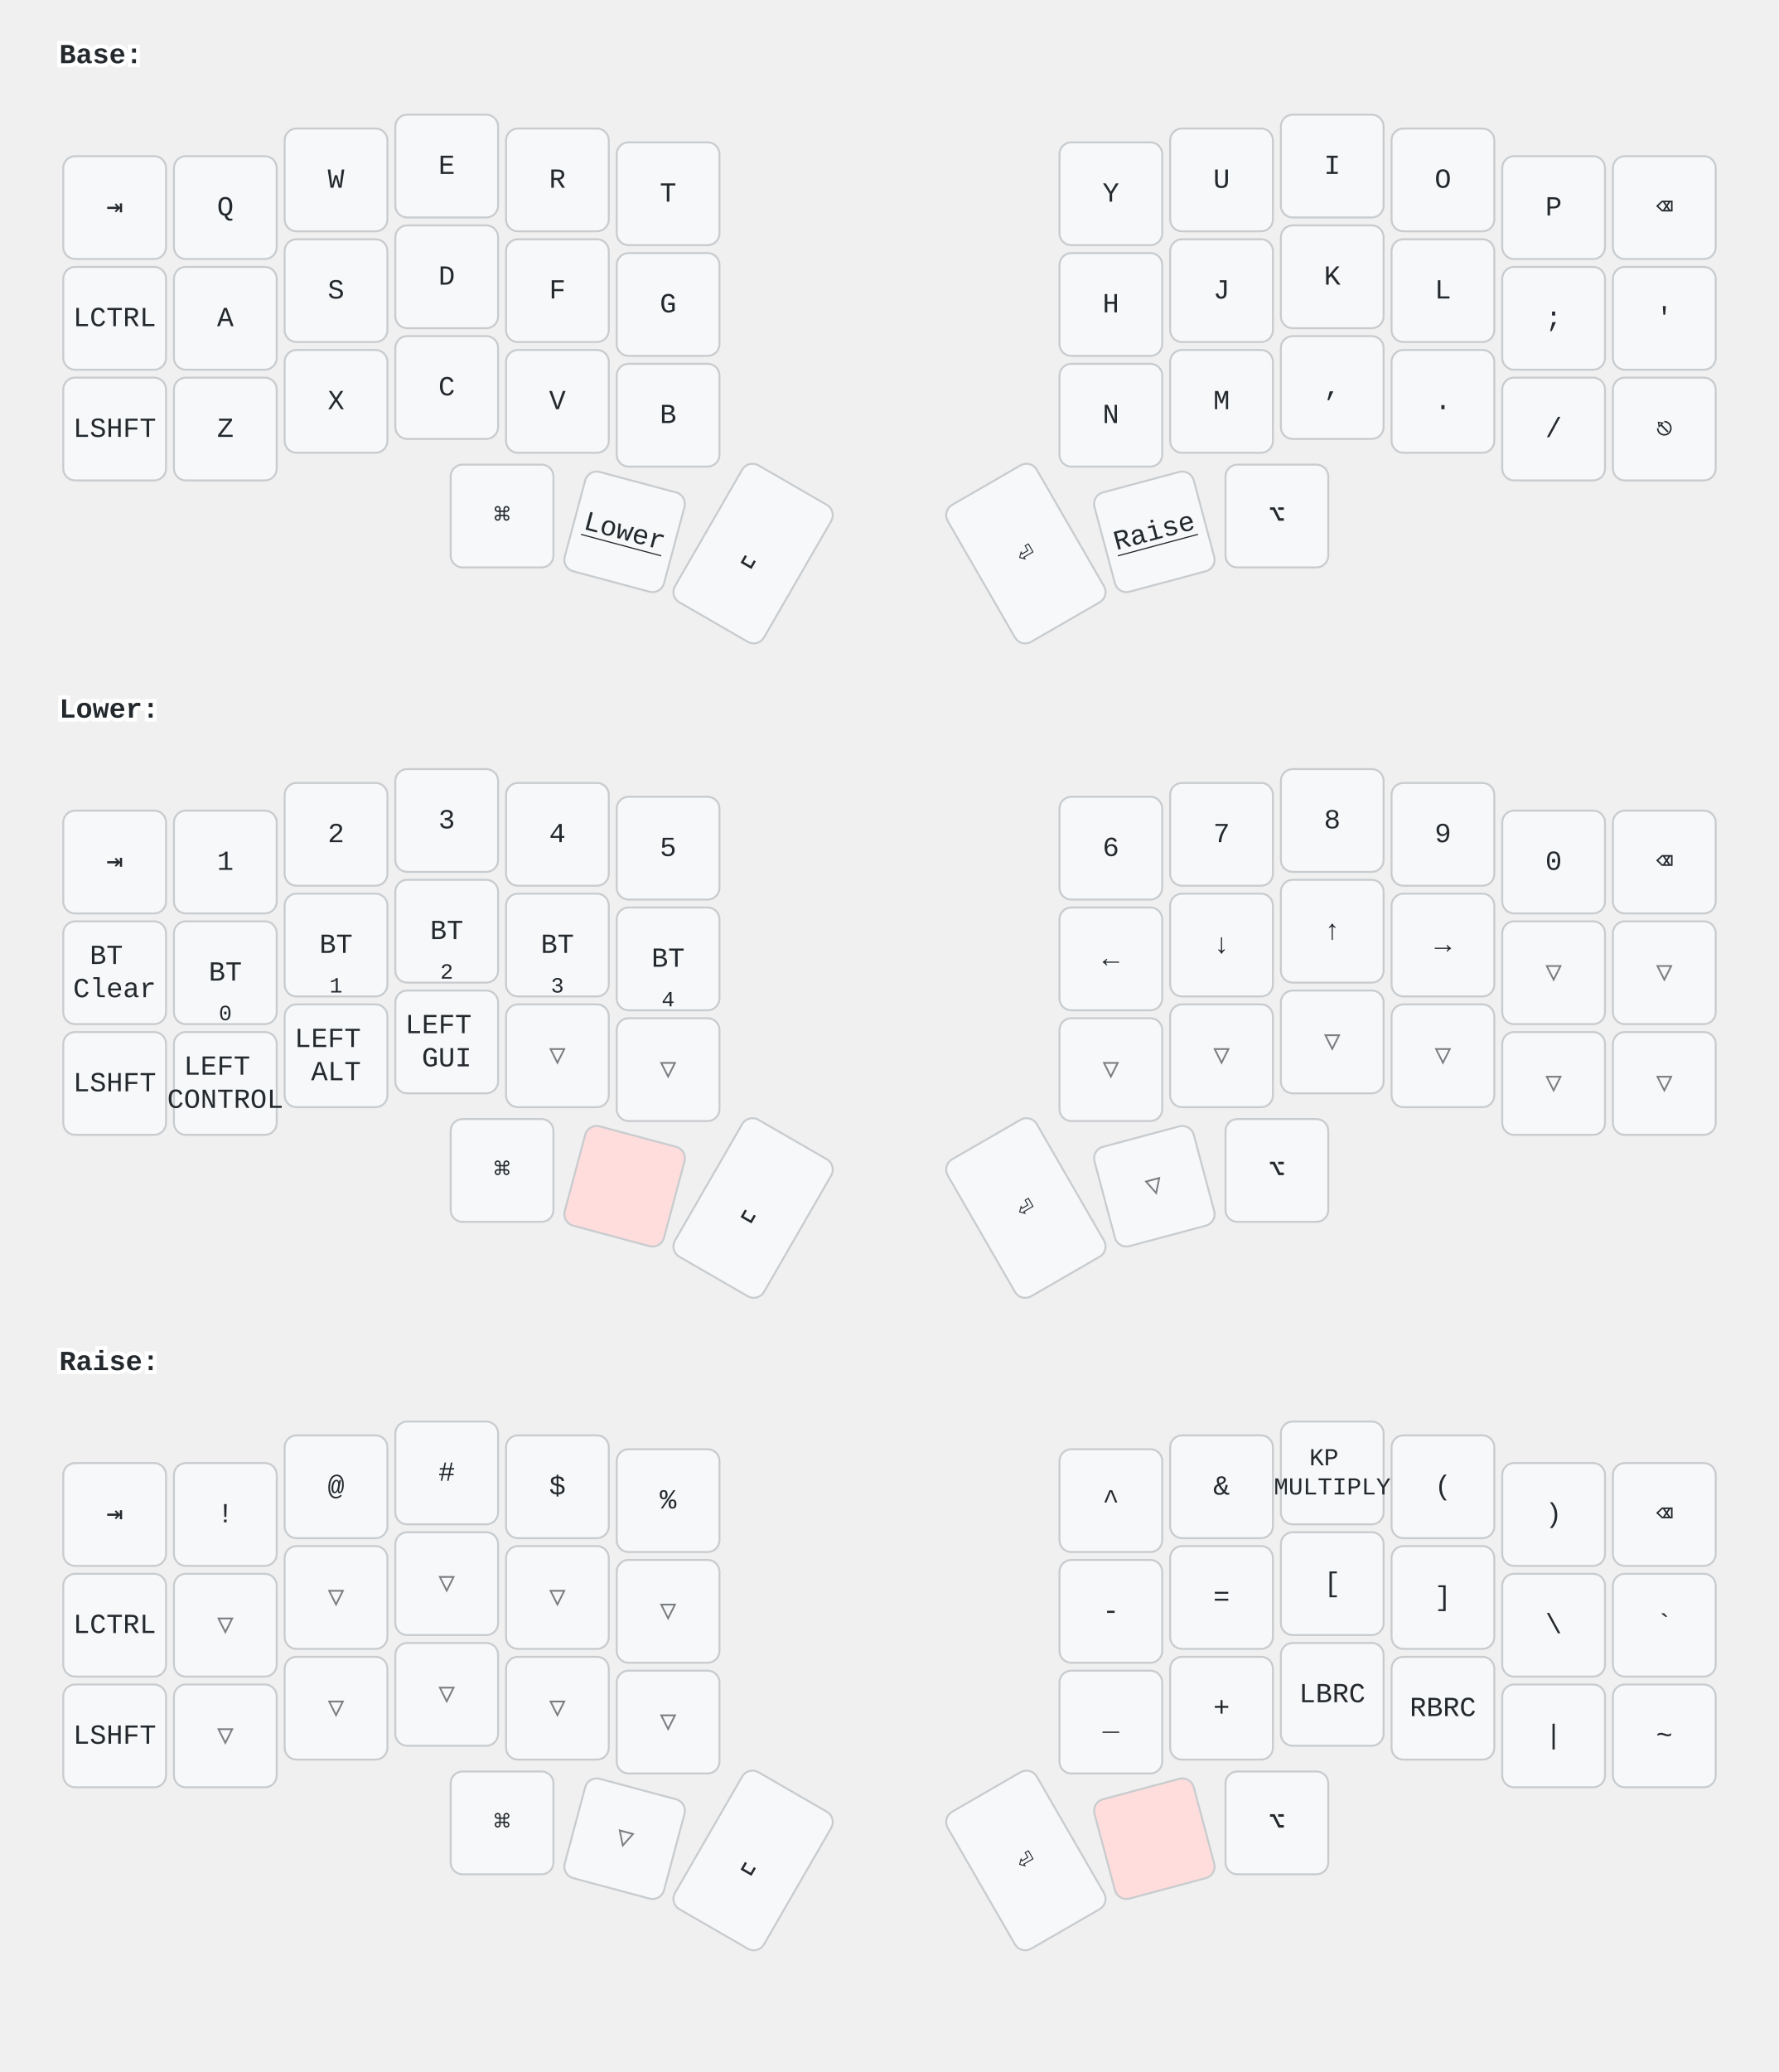
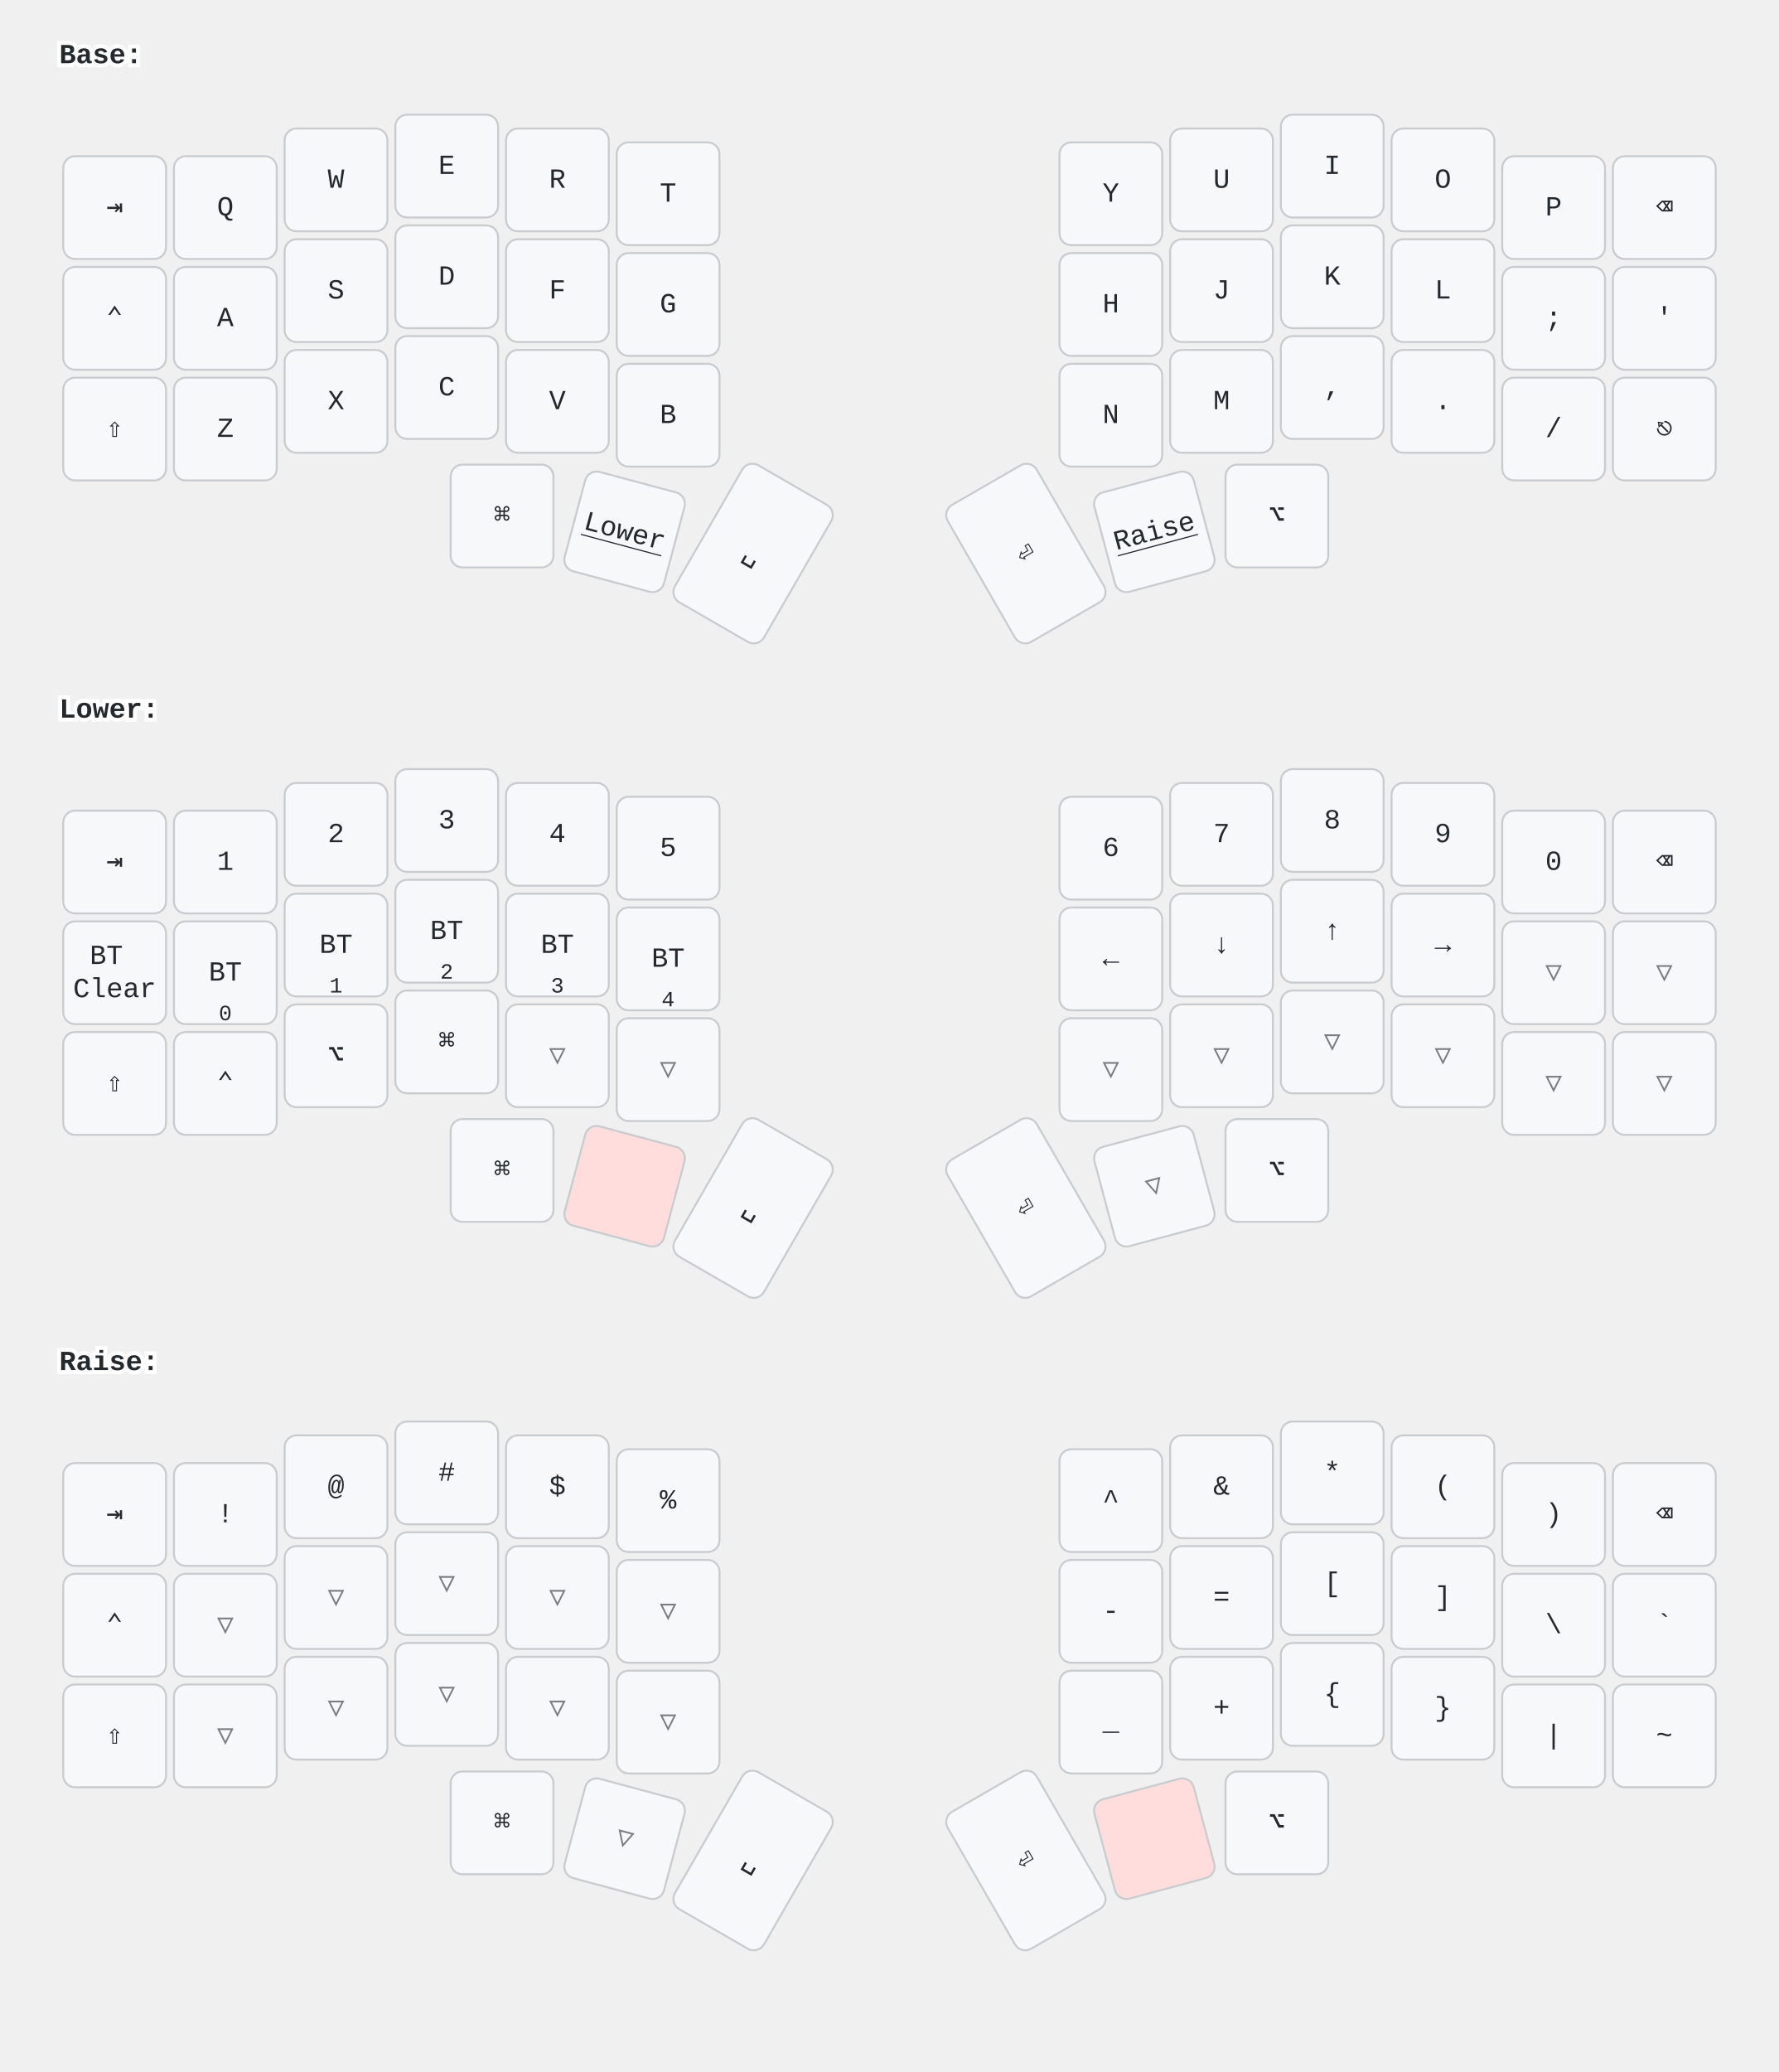
<svg xmlns="http://www.w3.org/2000/svg" width="900" height="1048" viewBox="0 0 900 1048" class="keymap">
  <style>/* inherit to force styles through use tags */
svg path {
    fill: inherit;
}

/* font and background color specifications */
svg.keymap {
    font-family: SFMono-Regular,Consolas,Liberation Mono,Menlo,monospace;
    font-size: 14px;
    font-kerning: normal;
    text-rendering: optimizeLegibility;
    fill: #24292e;
}

/* default key styling */
rect.key {
    fill: #f6f8fa;
}

rect.key, rect.combo {
    stroke: #c9cccf;
    stroke-width: 1;
}

/* default key side styling, only used is draw_key_sides is set */
rect.side {
    filter: brightness(90%);
}

/* color accent for combo boxes */
rect.combo, rect.combo-separate {
    fill: #cdf;
}

/* color accent for held keys */
rect.held, rect.combo.held {
    fill: #fdd;
}

/* color accent for ghost (optional) keys */
rect.ghost, rect.combo.ghost {
    stroke-dasharray: 4, 4;
    stroke-width: 2;
}

text {
    text-anchor: middle;
    dominant-baseline: middle;
}

/* styling for layer labels */
text.label {
    font-weight: bold;
    text-anchor: start;
    stroke: white;
    stroke-width: 4;
    paint-order: stroke;
}

/* styling for optional footer */
text.footer {
    text-anchor: end;
    dominant-baseline: auto;
    stroke: white;
    stroke-width: 4;
    paint-order: stroke;
}

/* styling for combo tap, and key non-tap label text */
text.combo, text.hold, text.shifted, text.left, text.right {
    font-size: 11px;
}

text.hold {
    text-anchor: middle;
    dominant-baseline: auto;
}

text.shifted {
    text-anchor: middle;
    dominant-baseline: hanging;
}

text.left {
    text-anchor: start;
}

text.right {
    text-anchor: end;
}

text.layer-activator {
    text-decoration: underline;
}

/* styling for hold/shifted label text in combo box */
text.combo.hold, text.combo.shifted, text.combo.left, text.combo.right {
    font-size: 8px;
}

/* lighter symbol for transparent keys */
text.trans {
    fill: #7b7e81;
}

/* styling for combo dendrons */
path.combo {
    stroke-width: 1;
    stroke: gray;
    fill: none;
}

/* Start Tabler Icons Cleanup */
/* cannot use height/width with glyphs */
.icon-tabler &gt; path {
    fill: inherit;
    stroke: inherit;
    stroke-width: 2;
}
/* hide tabler's default box */
.icon-tabler &gt; path[stroke="none"][fill="none"] {
    visibility: hidden;
}
/* End Tabler Icons Cleanup */
</style>
  <g transform="translate(30, 0)" class="layer-Base">
    <text x="0" y="28" class="label" id="Base">Base:</text>
    <g transform="translate(0, 56)">
      <g transform="translate(28, 49)" class="key keypos-0">
        <rect rx="6" ry="6" x="-26" y="-26" width="52" height="52" class="key" />
        <text x="0" y="0" class="key tap">⇥</text>
      </g>
      <g transform="translate(84, 49)" class="key keypos-1">
        <rect rx="6" ry="6" x="-26" y="-26" width="52" height="52" class="key" />
        <text x="0" y="0" class="key tap">Q</text>
      </g>
      <g transform="translate(140, 35)" class="key keypos-2">
        <rect rx="6" ry="6" x="-26" y="-26" width="52" height="52" class="key" />
        <text x="0" y="0" class="key tap">W</text>
      </g>
      <g transform="translate(196, 28)" class="key keypos-3">
        <rect rx="6" ry="6" x="-26" y="-26" width="52" height="52" class="key" />
        <text x="0" y="0" class="key tap">E</text>
      </g>
      <g transform="translate(252, 35)" class="key keypos-4">
        <rect rx="6" ry="6" x="-26" y="-26" width="52" height="52" class="key" />
        <text x="0" y="0" class="key tap">R</text>
      </g>
      <g transform="translate(308, 42)" class="key keypos-5">
        <rect rx="6" ry="6" x="-26" y="-26" width="52" height="52" class="key" />
        <text x="0" y="0" class="key tap">T</text>
      </g>
      <g transform="translate(532, 42)" class="key keypos-6">
        <rect rx="6" ry="6" x="-26" y="-26" width="52" height="52" class="key" />
        <text x="0" y="0" class="key tap">Y</text>
      </g>
      <g transform="translate(588, 35)" class="key keypos-7">
        <rect rx="6" ry="6" x="-26" y="-26" width="52" height="52" class="key" />
        <text x="0" y="0" class="key tap">U</text>
      </g>
      <g transform="translate(644, 28)" class="key keypos-8">
        <rect rx="6" ry="6" x="-26" y="-26" width="52" height="52" class="key" />
        <text x="0" y="0" class="key tap">I</text>
      </g>
      <g transform="translate(700, 35)" class="key keypos-9">
        <rect rx="6" ry="6" x="-26" y="-26" width="52" height="52" class="key" />
        <text x="0" y="0" class="key tap">O</text>
      </g>
      <g transform="translate(756, 49)" class="key keypos-10">
        <rect rx="6" ry="6" x="-26" y="-26" width="52" height="52" class="key" />
        <text x="0" y="0" class="key tap">P</text>
      </g>
      <g transform="translate(812, 49)" class="key keypos-11">
        <rect rx="6" ry="6" x="-26" y="-26" width="52" height="52" class="key" />
        <text x="0" y="0" class="key tap">⌫</text>
      </g>
      <g transform="translate(28, 105)" class="key keypos-12">
        <rect rx="6" ry="6" x="-26" y="-26" width="52" height="52" class="key" />
-         <text x="0" y="0" class="key tap">LCTRL</text>
+         <text x="0" y="0" class="key tap">⌃</text>
      </g>
      <g transform="translate(84, 105)" class="key keypos-13">
        <rect rx="6" ry="6" x="-26" y="-26" width="52" height="52" class="key" />
        <text x="0" y="0" class="key tap">A</text>
      </g>
      <g transform="translate(140, 91)" class="key keypos-14">
        <rect rx="6" ry="6" x="-26" y="-26" width="52" height="52" class="key" />
        <text x="0" y="0" class="key tap">S</text>
      </g>
      <g transform="translate(196, 84)" class="key keypos-15">
        <rect rx="6" ry="6" x="-26" y="-26" width="52" height="52" class="key" />
        <text x="0" y="0" class="key tap">D</text>
      </g>
      <g transform="translate(252, 91)" class="key keypos-16">
        <rect rx="6" ry="6" x="-26" y="-26" width="52" height="52" class="key" />
        <text x="0" y="0" class="key tap">F</text>
      </g>
      <g transform="translate(308, 98)" class="key keypos-17">
        <rect rx="6" ry="6" x="-26" y="-26" width="52" height="52" class="key" />
        <text x="0" y="0" class="key tap">G</text>
      </g>
      <g transform="translate(532, 98)" class="key keypos-18">
        <rect rx="6" ry="6" x="-26" y="-26" width="52" height="52" class="key" />
        <text x="0" y="0" class="key tap">H</text>
      </g>
      <g transform="translate(588, 91)" class="key keypos-19">
        <rect rx="6" ry="6" x="-26" y="-26" width="52" height="52" class="key" />
        <text x="0" y="0" class="key tap">J</text>
      </g>
      <g transform="translate(644, 84)" class="key keypos-20">
        <rect rx="6" ry="6" x="-26" y="-26" width="52" height="52" class="key" />
        <text x="0" y="0" class="key tap">K</text>
      </g>
      <g transform="translate(700, 91)" class="key keypos-21">
        <rect rx="6" ry="6" x="-26" y="-26" width="52" height="52" class="key" />
        <text x="0" y="0" class="key tap">L</text>
      </g>
      <g transform="translate(756, 105)" class="key keypos-22">
        <rect rx="6" ry="6" x="-26" y="-26" width="52" height="52" class="key" />
        <text x="0" y="0" class="key tap">;</text>
      </g>
      <g transform="translate(812, 105)" class="key keypos-23">
        <rect rx="6" ry="6" x="-26" y="-26" width="52" height="52" class="key" />
        <text x="0" y="0" class="key tap">'</text>
      </g>
      <g transform="translate(28, 161)" class="key keypos-24">
        <rect rx="6" ry="6" x="-26" y="-26" width="52" height="52" class="key" />
-         <text x="0" y="0" class="key tap">LSHFT</text>
+         <text x="0" y="0" class="key tap">⇧</text>
      </g>
      <g transform="translate(84, 161)" class="key keypos-25">
        <rect rx="6" ry="6" x="-26" y="-26" width="52" height="52" class="key" />
        <text x="0" y="0" class="key tap">Z</text>
      </g>
      <g transform="translate(140, 147)" class="key keypos-26">
        <rect rx="6" ry="6" x="-26" y="-26" width="52" height="52" class="key" />
        <text x="0" y="0" class="key tap">X</text>
      </g>
      <g transform="translate(196, 140)" class="key keypos-27">
        <rect rx="6" ry="6" x="-26" y="-26" width="52" height="52" class="key" />
        <text x="0" y="0" class="key tap">C</text>
      </g>
      <g transform="translate(252, 147)" class="key keypos-28">
        <rect rx="6" ry="6" x="-26" y="-26" width="52" height="52" class="key" />
        <text x="0" y="0" class="key tap">V</text>
      </g>
      <g transform="translate(308, 154)" class="key keypos-29">
        <rect rx="6" ry="6" x="-26" y="-26" width="52" height="52" class="key" />
        <text x="0" y="0" class="key tap">B</text>
      </g>
      <g transform="translate(532, 154)" class="key keypos-30">
        <rect rx="6" ry="6" x="-26" y="-26" width="52" height="52" class="key" />
        <text x="0" y="0" class="key tap">N</text>
      </g>
      <g transform="translate(588, 147)" class="key keypos-31">
        <rect rx="6" ry="6" x="-26" y="-26" width="52" height="52" class="key" />
        <text x="0" y="0" class="key tap">M</text>
      </g>
      <g transform="translate(644, 140)" class="key keypos-32">
        <rect rx="6" ry="6" x="-26" y="-26" width="52" height="52" class="key" />
        <text x="0" y="0" class="key tap">,</text>
      </g>
      <g transform="translate(700, 147)" class="key keypos-33">
        <rect rx="6" ry="6" x="-26" y="-26" width="52" height="52" class="key" />
        <text x="0" y="0" class="key tap">.</text>
      </g>
      <g transform="translate(756, 161)" class="key keypos-34">
        <rect rx="6" ry="6" x="-26" y="-26" width="52" height="52" class="key" />
        <text x="0" y="0" class="key tap">/</text>
      </g>
      <g transform="translate(812, 161)" class="key keypos-35">
        <rect rx="6" ry="6" x="-26" y="-26" width="52" height="52" class="key" />
        <text x="0" y="0" class="key tap">⎋</text>
      </g>
      <g transform="translate(224, 205)" class="key keypos-36">
        <rect rx="6" ry="6" x="-26" y="-26" width="52" height="52" class="key" />
        <text x="0" y="0" class="key tap">⌘</text>
      </g>
      <g transform="translate(286, 213) rotate(15.0)" class="key keypos-37">
        <rect rx="6" ry="6" x="-26" y="-26" width="52" height="52" class="key" />
        <a href="#Lower">
          <text x="0" y="0" class="key tap layer-activator">Lower</text>
        </a>
      </g>
      <g transform="translate(351, 224) rotate(30.0)" class="key keypos-38">
        <rect rx="6" ry="6" x="-26" y="-40" width="52" height="80" class="key" />
        <text x="0" y="0" class="key tap">␣</text>
      </g>
      <g transform="translate(489, 224) rotate(-30.0)" class="key keypos-39">
        <rect rx="6" ry="6" x="-26" y="-40" width="52" height="80" class="key" />
        <text x="0" y="0" class="key tap">⏎</text>
      </g>
      <g transform="translate(554, 213) rotate(-15.0)" class="key keypos-40">
        <rect rx="6" ry="6" x="-26" y="-26" width="52" height="52" class="key" />
        <a href="#Raise">
          <text x="0" y="0" class="key tap layer-activator">Raise</text>
        </a>
      </g>
      <g transform="translate(616, 205)" class="key keypos-41">
        <rect rx="6" ry="6" x="-26" y="-26" width="52" height="52" class="key" />
        <text x="0" y="0" class="key tap">⌥</text>
      </g>
    </g>
  </g>
  <g transform="translate(30, 331)" class="layer-Lower">
    <text x="0" y="28" class="label" id="Lower">Lower:</text>
    <g transform="translate(0, 56)">
      <g transform="translate(28, 49)" class="key keypos-0">
        <rect rx="6" ry="6" x="-26" y="-26" width="52" height="52" class="key" />
        <text x="0" y="0" class="key tap">⇥</text>
      </g>
      <g transform="translate(84, 49)" class="key keypos-1">
        <rect rx="6" ry="6" x="-26" y="-26" width="52" height="52" class="key" />
        <text x="0" y="0" class="key tap">1</text>
      </g>
      <g transform="translate(140, 35)" class="key keypos-2">
        <rect rx="6" ry="6" x="-26" y="-26" width="52" height="52" class="key" />
        <text x="0" y="0" class="key tap">2</text>
      </g>
      <g transform="translate(196, 28)" class="key keypos-3">
        <rect rx="6" ry="6" x="-26" y="-26" width="52" height="52" class="key" />
        <text x="0" y="0" class="key tap">3</text>
      </g>
      <g transform="translate(252, 35)" class="key keypos-4">
        <rect rx="6" ry="6" x="-26" y="-26" width="52" height="52" class="key" />
        <text x="0" y="0" class="key tap">4</text>
      </g>
      <g transform="translate(308, 42)" class="key keypos-5">
        <rect rx="6" ry="6" x="-26" y="-26" width="52" height="52" class="key" />
        <text x="0" y="0" class="key tap">5</text>
      </g>
      <g transform="translate(532, 42)" class="key keypos-6">
        <rect rx="6" ry="6" x="-26" y="-26" width="52" height="52" class="key" />
        <text x="0" y="0" class="key tap">6</text>
      </g>
      <g transform="translate(588, 35)" class="key keypos-7">
        <rect rx="6" ry="6" x="-26" y="-26" width="52" height="52" class="key" />
        <text x="0" y="0" class="key tap">7</text>
      </g>
      <g transform="translate(644, 28)" class="key keypos-8">
        <rect rx="6" ry="6" x="-26" y="-26" width="52" height="52" class="key" />
        <text x="0" y="0" class="key tap">8</text>
      </g>
      <g transform="translate(700, 35)" class="key keypos-9">
        <rect rx="6" ry="6" x="-26" y="-26" width="52" height="52" class="key" />
        <text x="0" y="0" class="key tap">9</text>
      </g>
      <g transform="translate(756, 49)" class="key keypos-10">
        <rect rx="6" ry="6" x="-26" y="-26" width="52" height="52" class="key" />
        <text x="0" y="0" class="key tap">0</text>
      </g>
      <g transform="translate(812, 49)" class="key keypos-11">
        <rect rx="6" ry="6" x="-26" y="-26" width="52" height="52" class="key" />
        <text x="0" y="0" class="key tap">⌫</text>
      </g>
      <g transform="translate(28, 105)" class="key keypos-12">
        <rect rx="6" ry="6" x="-26" y="-26" width="52" height="52" class="key" />
        <text x="0" y="0" class="key tap">
          <tspan x="0" dy="-0.6em">BT</tspan>
          <tspan x="0" dy="1.2em">Clear</tspan>
        </text>
      </g>
      <g transform="translate(84, 105)" class="key keypos-13">
        <rect rx="6" ry="6" x="-26" y="-26" width="52" height="52" class="key" />
        <text x="0" y="0" class="key tap">BT</text>
        <text x="0" y="24" class="key hold">0</text>
      </g>
      <g transform="translate(140, 91)" class="key keypos-14">
        <rect rx="6" ry="6" x="-26" y="-26" width="52" height="52" class="key" />
        <text x="0" y="0" class="key tap">BT</text>
        <text x="0" y="24" class="key hold">1</text>
      </g>
      <g transform="translate(196, 84)" class="key keypos-15">
        <rect rx="6" ry="6" x="-26" y="-26" width="52" height="52" class="key" />
        <text x="0" y="0" class="key tap">BT</text>
        <text x="0" y="24" class="key hold">2</text>
      </g>
      <g transform="translate(252, 91)" class="key keypos-16">
        <rect rx="6" ry="6" x="-26" y="-26" width="52" height="52" class="key" />
        <text x="0" y="0" class="key tap">BT</text>
        <text x="0" y="24" class="key hold">3</text>
      </g>
      <g transform="translate(308, 98)" class="key keypos-17">
        <rect rx="6" ry="6" x="-26" y="-26" width="52" height="52" class="key" />
        <text x="0" y="0" class="key tap">BT</text>
        <text x="0" y="24" class="key hold">4</text>
      </g>
      <g transform="translate(532, 98)" class="key keypos-18">
        <rect rx="6" ry="6" x="-26" y="-26" width="52" height="52" class="key" />
        <text x="0" y="0" class="key tap">←</text>
      </g>
      <g transform="translate(588, 91)" class="key keypos-19">
        <rect rx="6" ry="6" x="-26" y="-26" width="52" height="52" class="key" />
        <text x="0" y="0" class="key tap">↓</text>
      </g>
      <g transform="translate(644, 84)" class="key keypos-20">
        <rect rx="6" ry="6" x="-26" y="-26" width="52" height="52" class="key" />
        <text x="0" y="0" class="key tap">↑</text>
      </g>
      <g transform="translate(700, 91)" class="key keypos-21">
        <rect rx="6" ry="6" x="-26" y="-26" width="52" height="52" class="key" />
        <text x="0" y="0" class="key tap">→</text>
      </g>
      <g transform="translate(756, 105)" class="key trans keypos-22">
        <rect rx="6" ry="6" x="-26" y="-26" width="52" height="52" class="key trans" />
        <text x="0" y="0" class="key trans tap">▽</text>
      </g>
      <g transform="translate(812, 105)" class="key trans keypos-23">
        <rect rx="6" ry="6" x="-26" y="-26" width="52" height="52" class="key trans" />
        <text x="0" y="0" class="key trans tap">▽</text>
      </g>
      <g transform="translate(28, 161)" class="key keypos-24">
        <rect rx="6" ry="6" x="-26" y="-26" width="52" height="52" class="key" />
-         <text x="0" y="0" class="key tap">LSHFT</text>
+         <text x="0" y="0" class="key tap">⇧</text>
      </g>
      <g transform="translate(84, 161)" class="key keypos-25">
        <rect rx="6" ry="6" x="-26" y="-26" width="52" height="52" class="key" />
-         <text x="0" y="0" class="key tap">
-           <tspan x="0" dy="-0.6em">LEFT</tspan>
-           <tspan x="0" dy="1.2em">CONTROL</tspan>
-         </text>
+         <text x="0" y="0" class="key tap">⌃</text>
      </g>
      <g transform="translate(140, 147)" class="key keypos-26">
        <rect rx="6" ry="6" x="-26" y="-26" width="52" height="52" class="key" />
-         <text x="0" y="0" class="key tap">
-           <tspan x="0" dy="-0.6em">LEFT</tspan>
-           <tspan x="0" dy="1.2em">ALT</tspan>
-         </text>
+         <text x="0" y="0" class="key tap">⌥</text>
      </g>
      <g transform="translate(196, 140)" class="key keypos-27">
        <rect rx="6" ry="6" x="-26" y="-26" width="52" height="52" class="key" />
-         <text x="0" y="0" class="key tap">
-           <tspan x="0" dy="-0.6em">LEFT</tspan>
-           <tspan x="0" dy="1.2em">GUI</tspan>
-         </text>
+         <text x="0" y="0" class="key tap">⌘</text>
      </g>
      <g transform="translate(252, 147)" class="key trans keypos-28">
        <rect rx="6" ry="6" x="-26" y="-26" width="52" height="52" class="key trans" />
        <text x="0" y="0" class="key trans tap">▽</text>
      </g>
      <g transform="translate(308, 154)" class="key trans keypos-29">
        <rect rx="6" ry="6" x="-26" y="-26" width="52" height="52" class="key trans" />
        <text x="0" y="0" class="key trans tap">▽</text>
      </g>
      <g transform="translate(532, 154)" class="key trans keypos-30">
        <rect rx="6" ry="6" x="-26" y="-26" width="52" height="52" class="key trans" />
        <text x="0" y="0" class="key trans tap">▽</text>
      </g>
      <g transform="translate(588, 147)" class="key trans keypos-31">
        <rect rx="6" ry="6" x="-26" y="-26" width="52" height="52" class="key trans" />
        <text x="0" y="0" class="key trans tap">▽</text>
      </g>
      <g transform="translate(644, 140)" class="key trans keypos-32">
        <rect rx="6" ry="6" x="-26" y="-26" width="52" height="52" class="key trans" />
        <text x="0" y="0" class="key trans tap">▽</text>
      </g>
      <g transform="translate(700, 147)" class="key trans keypos-33">
        <rect rx="6" ry="6" x="-26" y="-26" width="52" height="52" class="key trans" />
        <text x="0" y="0" class="key trans tap">▽</text>
      </g>
      <g transform="translate(756, 161)" class="key trans keypos-34">
        <rect rx="6" ry="6" x="-26" y="-26" width="52" height="52" class="key trans" />
        <text x="0" y="0" class="key trans tap">▽</text>
      </g>
      <g transform="translate(812, 161)" class="key trans keypos-35">
        <rect rx="6" ry="6" x="-26" y="-26" width="52" height="52" class="key trans" />
        <text x="0" y="0" class="key trans tap">▽</text>
      </g>
      <g transform="translate(224, 205)" class="key keypos-36">
        <rect rx="6" ry="6" x="-26" y="-26" width="52" height="52" class="key" />
        <text x="0" y="0" class="key tap">⌘</text>
      </g>
      <g transform="translate(286, 213) rotate(15.0)" class="key held keypos-37">
        <rect rx="6" ry="6" x="-26" y="-26" width="52" height="52" class="key held" />
      </g>
      <g transform="translate(351, 224) rotate(30.0)" class="key keypos-38">
        <rect rx="6" ry="6" x="-26" y="-40" width="52" height="80" class="key" />
        <text x="0" y="0" class="key tap">␣</text>
      </g>
      <g transform="translate(489, 224) rotate(-30.0)" class="key keypos-39">
        <rect rx="6" ry="6" x="-26" y="-40" width="52" height="80" class="key" />
        <text x="0" y="0" class="key tap">⏎</text>
      </g>
      <g transform="translate(554, 213) rotate(-15.0)" class="key trans keypos-40">
        <rect rx="6" ry="6" x="-26" y="-26" width="52" height="52" class="key trans" />
        <text x="0" y="0" class="key trans tap">▽</text>
      </g>
      <g transform="translate(616, 205)" class="key keypos-41">
        <rect rx="6" ry="6" x="-26" y="-26" width="52" height="52" class="key" />
        <text x="0" y="0" class="key tap">⌥</text>
      </g>
    </g>
  </g>
  <g transform="translate(30, 661)" class="layer-Raise">
    <text x="0" y="28" class="label" id="Raise">Raise:</text>
    <g transform="translate(0, 56)">
      <g transform="translate(28, 49)" class="key keypos-0">
        <rect rx="6" ry="6" x="-26" y="-26" width="52" height="52" class="key" />
        <text x="0" y="0" class="key tap">⇥</text>
      </g>
      <g transform="translate(84, 49)" class="key keypos-1">
        <rect rx="6" ry="6" x="-26" y="-26" width="52" height="52" class="key" />
        <text x="0" y="0" class="key tap">!</text>
      </g>
      <g transform="translate(140, 35)" class="key keypos-2">
        <rect rx="6" ry="6" x="-26" y="-26" width="52" height="52" class="key" />
        <text x="0" y="0" class="key tap">@</text>
      </g>
      <g transform="translate(196, 28)" class="key keypos-3">
        <rect rx="6" ry="6" x="-26" y="-26" width="52" height="52" class="key" />
        <text x="0" y="0" class="key tap">#</text>
      </g>
      <g transform="translate(252, 35)" class="key keypos-4">
        <rect rx="6" ry="6" x="-26" y="-26" width="52" height="52" class="key" />
        <text x="0" y="0" class="key tap">$</text>
      </g>
      <g transform="translate(308, 42)" class="key keypos-5">
        <rect rx="6" ry="6" x="-26" y="-26" width="52" height="52" class="key" />
        <text x="0" y="0" class="key tap">%</text>
      </g>
      <g transform="translate(532, 42)" class="key keypos-6">
        <rect rx="6" ry="6" x="-26" y="-26" width="52" height="52" class="key" />
        <text x="0" y="0" class="key tap">^</text>
      </g>
      <g transform="translate(588, 35)" class="key keypos-7">
        <rect rx="6" ry="6" x="-26" y="-26" width="52" height="52" class="key" />
        <text x="0" y="0" class="key tap">&amp;</text>
      </g>
      <g transform="translate(644, 28)" class="key keypos-8">
        <rect rx="6" ry="6" x="-26" y="-26" width="52" height="52" class="key" />
-         <text x="0" y="0" class="key tap">
-           <tspan x="0" dy="-0.6em" style="font-size: 88%">KP</tspan>
-           <tspan x="0" dy="1.2em" style="font-size: 88%">MULTIPLY</tspan>
-         </text>
+         <text x="0" y="0" class="key tap">*</text>
      </g>
      <g transform="translate(700, 35)" class="key keypos-9">
        <rect rx="6" ry="6" x="-26" y="-26" width="52" height="52" class="key" />
        <text x="0" y="0" class="key tap">(</text>
      </g>
      <g transform="translate(756, 49)" class="key keypos-10">
        <rect rx="6" ry="6" x="-26" y="-26" width="52" height="52" class="key" />
        <text x="0" y="0" class="key tap">)</text>
      </g>
      <g transform="translate(812, 49)" class="key keypos-11">
        <rect rx="6" ry="6" x="-26" y="-26" width="52" height="52" class="key" />
        <text x="0" y="0" class="key tap">⌫</text>
      </g>
      <g transform="translate(28, 105)" class="key keypos-12">
        <rect rx="6" ry="6" x="-26" y="-26" width="52" height="52" class="key" />
-         <text x="0" y="0" class="key tap">LCTRL</text>
+         <text x="0" y="0" class="key tap">⌃</text>
      </g>
      <g transform="translate(84, 105)" class="key trans keypos-13">
        <rect rx="6" ry="6" x="-26" y="-26" width="52" height="52" class="key trans" />
        <text x="0" y="0" class="key trans tap">▽</text>
      </g>
      <g transform="translate(140, 91)" class="key trans keypos-14">
        <rect rx="6" ry="6" x="-26" y="-26" width="52" height="52" class="key trans" />
        <text x="0" y="0" class="key trans tap">▽</text>
      </g>
      <g transform="translate(196, 84)" class="key trans keypos-15">
        <rect rx="6" ry="6" x="-26" y="-26" width="52" height="52" class="key trans" />
        <text x="0" y="0" class="key trans tap">▽</text>
      </g>
      <g transform="translate(252, 91)" class="key trans keypos-16">
        <rect rx="6" ry="6" x="-26" y="-26" width="52" height="52" class="key trans" />
        <text x="0" y="0" class="key trans tap">▽</text>
      </g>
      <g transform="translate(308, 98)" class="key trans keypos-17">
        <rect rx="6" ry="6" x="-26" y="-26" width="52" height="52" class="key trans" />
        <text x="0" y="0" class="key trans tap">▽</text>
      </g>
      <g transform="translate(532, 98)" class="key keypos-18">
        <rect rx="6" ry="6" x="-26" y="-26" width="52" height="52" class="key" />
        <text x="0" y="0" class="key tap">-</text>
      </g>
      <g transform="translate(588, 91)" class="key keypos-19">
        <rect rx="6" ry="6" x="-26" y="-26" width="52" height="52" class="key" />
        <text x="0" y="0" class="key tap">=</text>
      </g>
      <g transform="translate(644, 84)" class="key keypos-20">
        <rect rx="6" ry="6" x="-26" y="-26" width="52" height="52" class="key" />
        <text x="0" y="0" class="key tap">[</text>
      </g>
      <g transform="translate(700, 91)" class="key keypos-21">
        <rect rx="6" ry="6" x="-26" y="-26" width="52" height="52" class="key" />
        <text x="0" y="0" class="key tap">]</text>
      </g>
      <g transform="translate(756, 105)" class="key keypos-22">
        <rect rx="6" ry="6" x="-26" y="-26" width="52" height="52" class="key" />
        <text x="0" y="0" class="key tap">\</text>
      </g>
      <g transform="translate(812, 105)" class="key keypos-23">
        <rect rx="6" ry="6" x="-26" y="-26" width="52" height="52" class="key" />
        <text x="0" y="0" class="key tap">`</text>
      </g>
      <g transform="translate(28, 161)" class="key keypos-24">
        <rect rx="6" ry="6" x="-26" y="-26" width="52" height="52" class="key" />
-         <text x="0" y="0" class="key tap">LSHFT</text>
+         <text x="0" y="0" class="key tap">⇧</text>
      </g>
      <g transform="translate(84, 161)" class="key trans keypos-25">
        <rect rx="6" ry="6" x="-26" y="-26" width="52" height="52" class="key trans" />
        <text x="0" y="0" class="key trans tap">▽</text>
      </g>
      <g transform="translate(140, 147)" class="key trans keypos-26">
        <rect rx="6" ry="6" x="-26" y="-26" width="52" height="52" class="key trans" />
        <text x="0" y="0" class="key trans tap">▽</text>
      </g>
      <g transform="translate(196, 140)" class="key trans keypos-27">
        <rect rx="6" ry="6" x="-26" y="-26" width="52" height="52" class="key trans" />
        <text x="0" y="0" class="key trans tap">▽</text>
      </g>
      <g transform="translate(252, 147)" class="key trans keypos-28">
        <rect rx="6" ry="6" x="-26" y="-26" width="52" height="52" class="key trans" />
        <text x="0" y="0" class="key trans tap">▽</text>
      </g>
      <g transform="translate(308, 154)" class="key trans keypos-29">
        <rect rx="6" ry="6" x="-26" y="-26" width="52" height="52" class="key trans" />
        <text x="0" y="0" class="key trans tap">▽</text>
      </g>
      <g transform="translate(532, 154)" class="key keypos-30">
        <rect rx="6" ry="6" x="-26" y="-26" width="52" height="52" class="key" />
        <text x="0" y="0" class="key tap">_</text>
      </g>
      <g transform="translate(588, 147)" class="key keypos-31">
        <rect rx="6" ry="6" x="-26" y="-26" width="52" height="52" class="key" />
        <text x="0" y="0" class="key tap">+</text>
      </g>
      <g transform="translate(644, 140)" class="key keypos-32">
        <rect rx="6" ry="6" x="-26" y="-26" width="52" height="52" class="key" />
-         <text x="0" y="0" class="key tap">LBRC</text>
+         <text x="0" y="0" class="key tap">{</text>
      </g>
      <g transform="translate(700, 147)" class="key keypos-33">
        <rect rx="6" ry="6" x="-26" y="-26" width="52" height="52" class="key" />
-         <text x="0" y="0" class="key tap">RBRC</text>
+         <text x="0" y="0" class="key tap">}</text>
      </g>
      <g transform="translate(756, 161)" class="key keypos-34">
        <rect rx="6" ry="6" x="-26" y="-26" width="52" height="52" class="key" />
        <text x="0" y="0" class="key tap">|</text>
      </g>
      <g transform="translate(812, 161)" class="key keypos-35">
        <rect rx="6" ry="6" x="-26" y="-26" width="52" height="52" class="key" />
        <text x="0" y="0" class="key tap">~</text>
      </g>
      <g transform="translate(224, 205)" class="key keypos-36">
        <rect rx="6" ry="6" x="-26" y="-26" width="52" height="52" class="key" />
        <text x="0" y="0" class="key tap">⌘</text>
      </g>
      <g transform="translate(286, 213) rotate(15.0)" class="key trans keypos-37">
        <rect rx="6" ry="6" x="-26" y="-26" width="52" height="52" class="key trans" />
        <text x="0" y="0" class="key trans tap">▽</text>
      </g>
      <g transform="translate(351, 224) rotate(30.0)" class="key keypos-38">
        <rect rx="6" ry="6" x="-26" y="-40" width="52" height="80" class="key" />
        <text x="0" y="0" class="key tap">␣</text>
      </g>
      <g transform="translate(489, 224) rotate(-30.0)" class="key keypos-39">
        <rect rx="6" ry="6" x="-26" y="-40" width="52" height="80" class="key" />
        <text x="0" y="0" class="key tap">⏎</text>
      </g>
      <g transform="translate(554, 213) rotate(-15.0)" class="key held keypos-40">
        <rect rx="6" ry="6" x="-26" y="-26" width="52" height="52" class="key held" />
      </g>
      <g transform="translate(616, 205)" class="key keypos-41">
        <rect rx="6" ry="6" x="-26" y="-26" width="52" height="52" class="key" />
        <text x="0" y="0" class="key tap">⌥</text>
      </g>
    </g>
  </g>
</svg>
